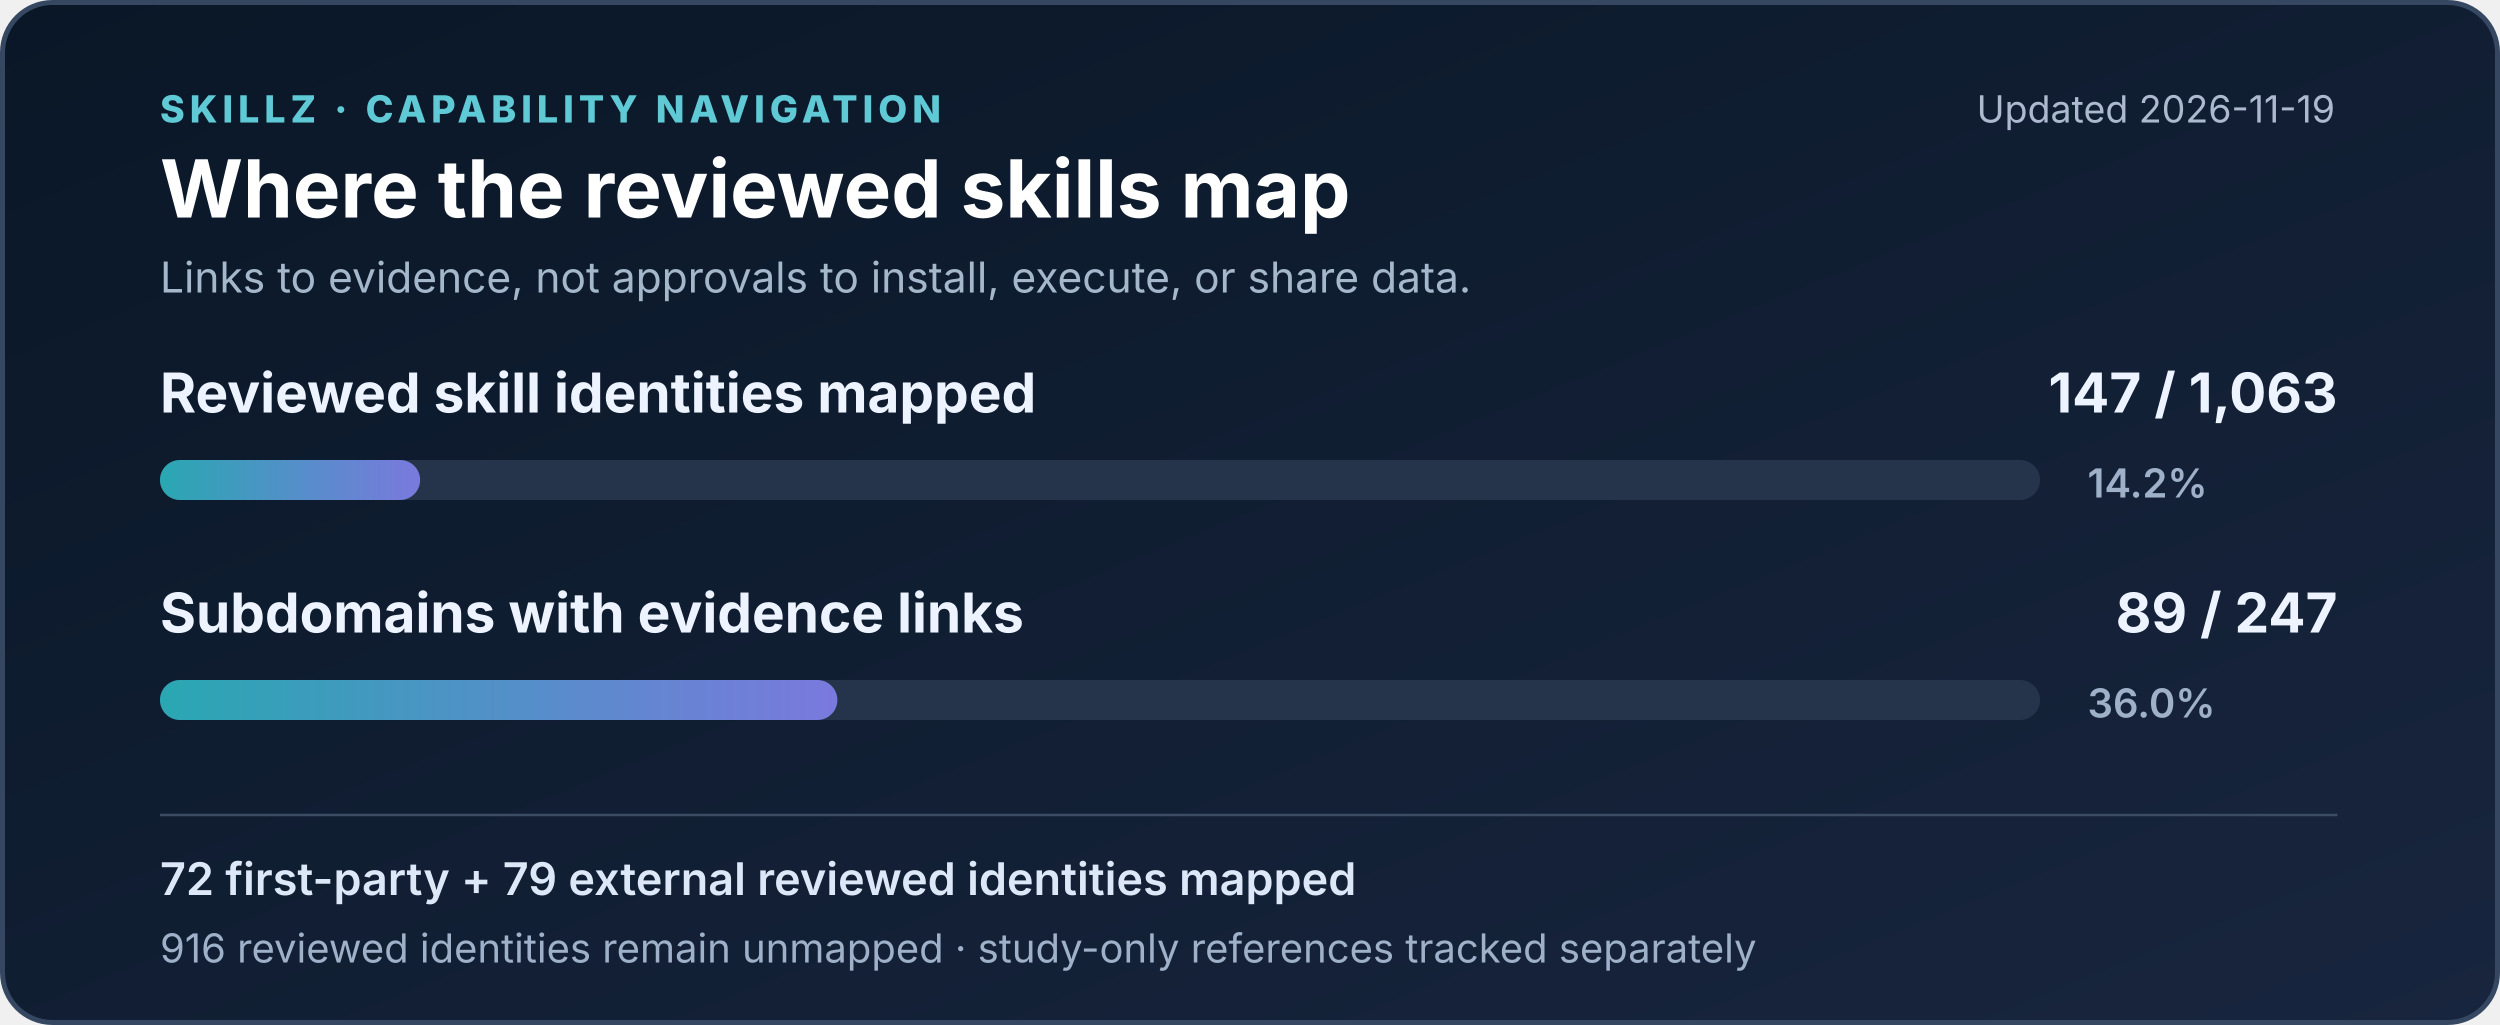
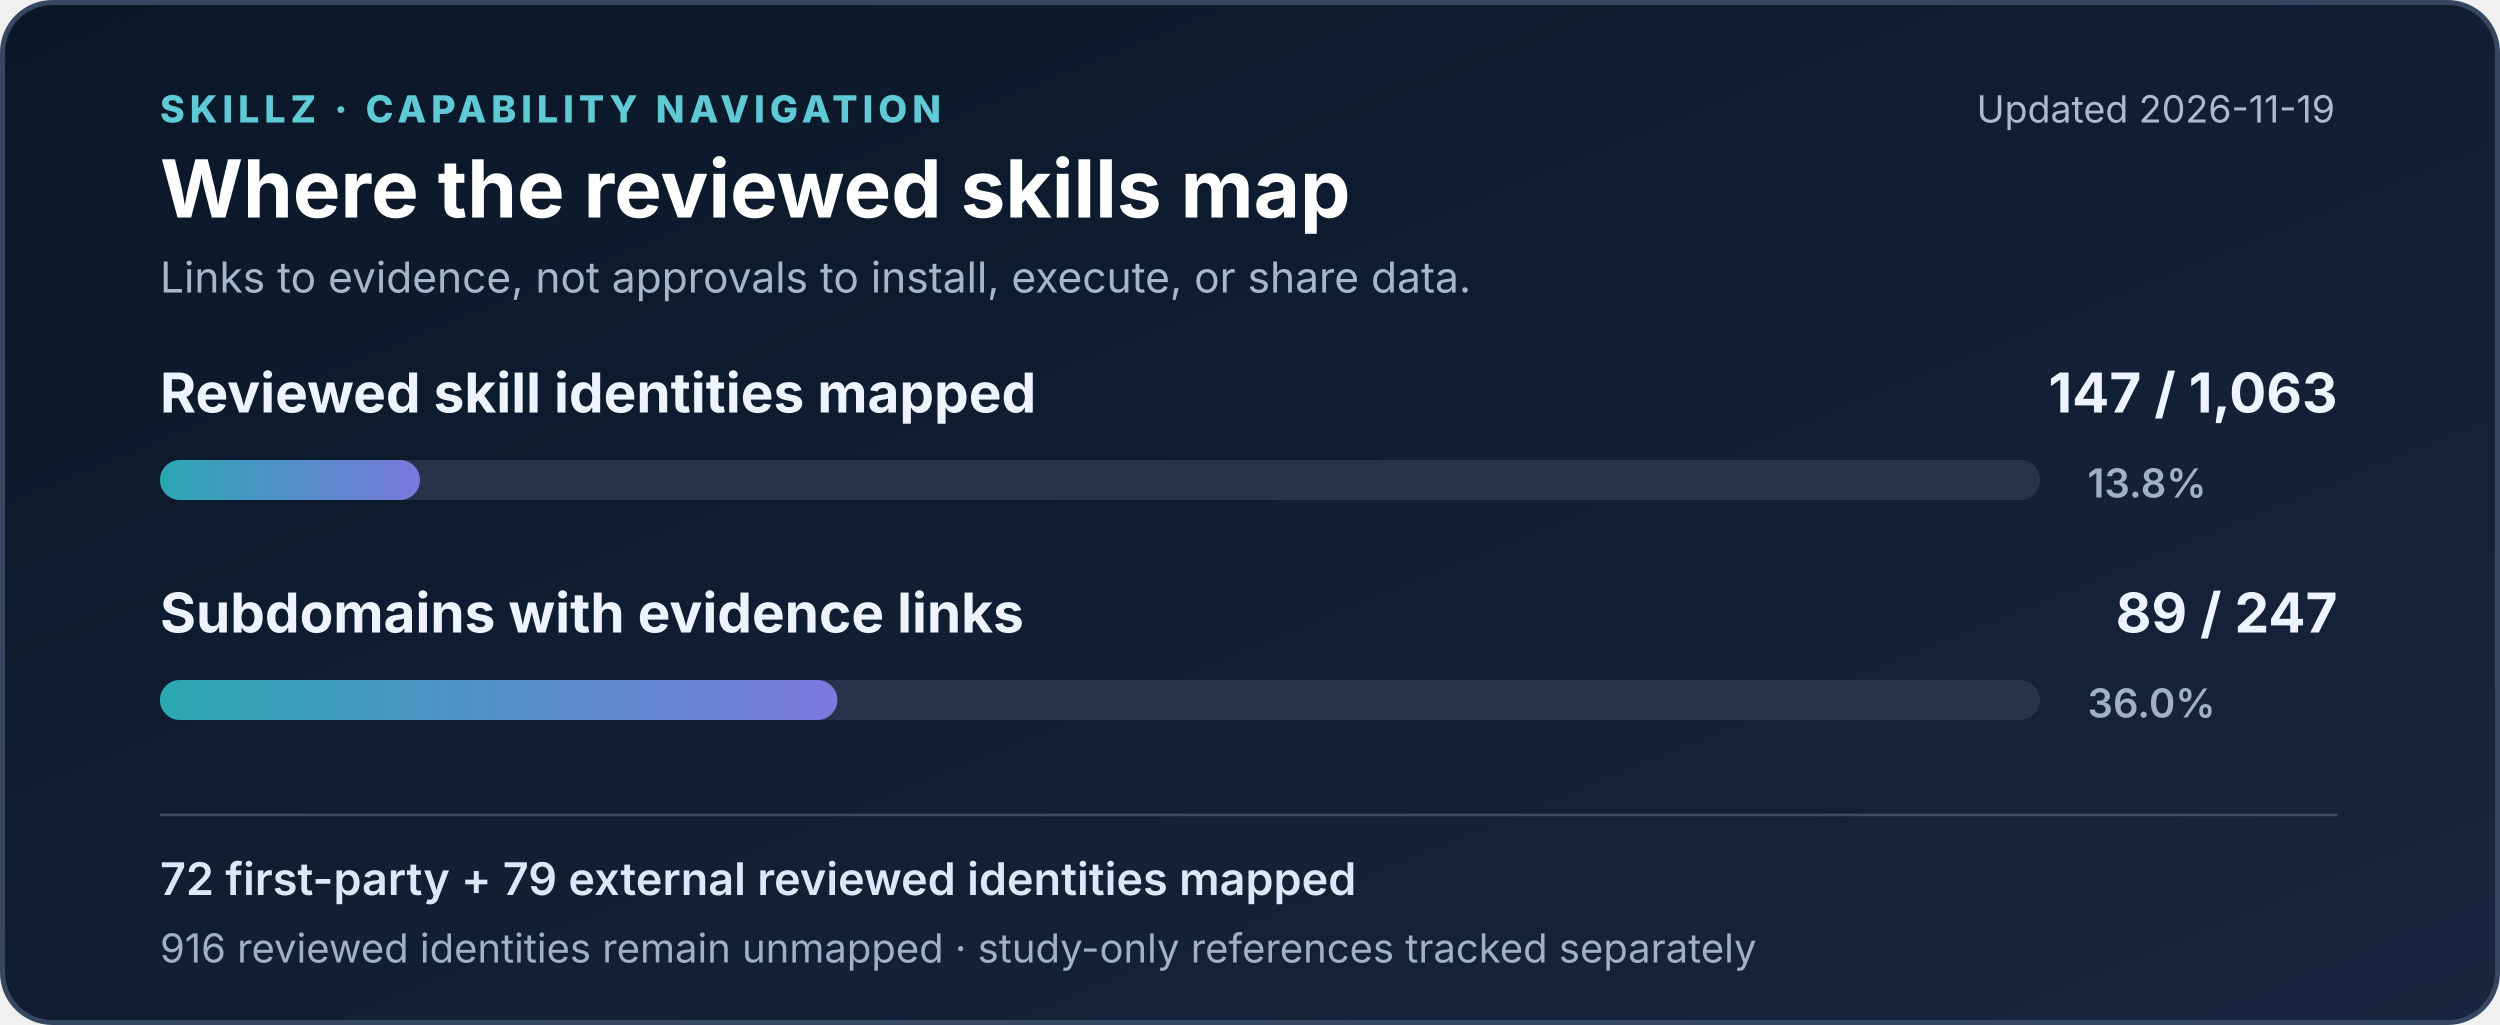
<svg xmlns="http://www.w3.org/2000/svg" width="1000" height="410" viewBox="0 0 1000 410" role="img" aria-labelledby="chartTitle chartDesc">
  <defs>
    <linearGradient id="bg" x1="0" y1="0" x2="1" y2="1">
      <stop stop-color="#091727" />
      <stop offset="1" stop-color="#18253e" />
    </linearGradient>
    <linearGradient id="routeFill" x1="0" y1="0" x2="1" y2="0">
      <stop stop-color="#2aa7b2" />
      <stop offset="1" stop-color="#7a79dd" />
    </linearGradient>
  </defs>
  <rect x="1" y="1" width="998" height="408" rx="20" fill="url(#bg)" stroke="#354761" stroke-width="2" />
  <text x="64" y="49" fill="#5fcad5" font-family="Inter,Segoe UI,Arial,sans-serif" font-size="15" letter-spacing="2" font-weight="800">SKILLZ · CAPABILITY NAVIGATION</text>
  <text x="64" y="87" fill="#ffffff" font-family="Inter,Segoe UI,Arial,sans-serif" font-size="32" font-weight="750">Where the reviewed skills map</text>
  <text x="934" y="49" fill="#acb9ce" font-family="Inter,Segoe UI,Arial,sans-serif" font-size="15" text-anchor="end">Updated 2026-11-19</text>
  <text x="64" y="117" fill="#a5b7cb" font-family="Inter,Segoe UI,Arial,sans-serif" font-size="17">Links to evidence, not approvals to install, execute, or share data.</text>
  <text x="64" y="165" fill="#edf4ff" font-family="Inter,Segoe UI,Arial,sans-serif" font-size="22" font-weight="650">Reviewed skill identities mapped</text>
  <text x="935" y="165" fill="#edf4ff" font-family="Inter,Segoe UI,Arial,sans-serif" font-size="22" text-anchor="end" font-weight="700">147 / 1,063</text>
  <rect x="64" y="184" width="752" height="16" rx="8" fill="#25344a" />
-   <rect x="64" y="184" width="104.05" height="16" rx="8" fill="url(#routeFill)" />
-   <text x="835" y="199" fill="#9fb1c8" font-family="Inter,Segoe UI,Arial,sans-serif" font-size="16" font-weight="600">14.2%</text>
+   <rect x="64" y="184" width="103.99" height="16" rx="8" fill="url(#routeFill)" />
+   <text x="835" y="199" fill="#9fb1c8" font-family="Inter,Segoe UI,Arial,sans-serif" font-size="16" font-weight="600">13.8%</text>
  <text x="64" y="253" fill="#edf4ff" font-family="Inter,Segoe UI,Arial,sans-serif" font-size="22" font-weight="650">Subdomains with evidence links</text>
  <text x="935" y="253" fill="#edf4ff" font-family="Inter,Segoe UI,Arial,sans-serif" font-size="22" text-anchor="end" font-weight="700">89 / 247</text>
  <rect x="64" y="272" width="752" height="16" rx="8" fill="#25344a" />
  <rect x="64" y="272" width="270.96" height="16" rx="8" fill="url(#routeFill)" />
  <text x="835" y="287" fill="#9fb1c8" font-family="Inter,Segoe UI,Arial,sans-serif" font-size="16" font-weight="600">36.0%</text>
  <line x1="64" y1="326" x2="935" y2="326" stroke="#3c4d63" />
  <text x="64" y="358" fill="#dce7f7" font-family="Inter,Segoe UI,Arial,sans-serif" font-size="18" font-weight="600">72 first-party + 79 external reviewed identities mapped</text>
  <text x="64" y="385" fill="#9fb1c8" font-family="Inter,Segoe UI,Arial,sans-serif" font-size="16">916 reviewed identities remain unmapped · study-only references tracked separately</text>
</svg>
